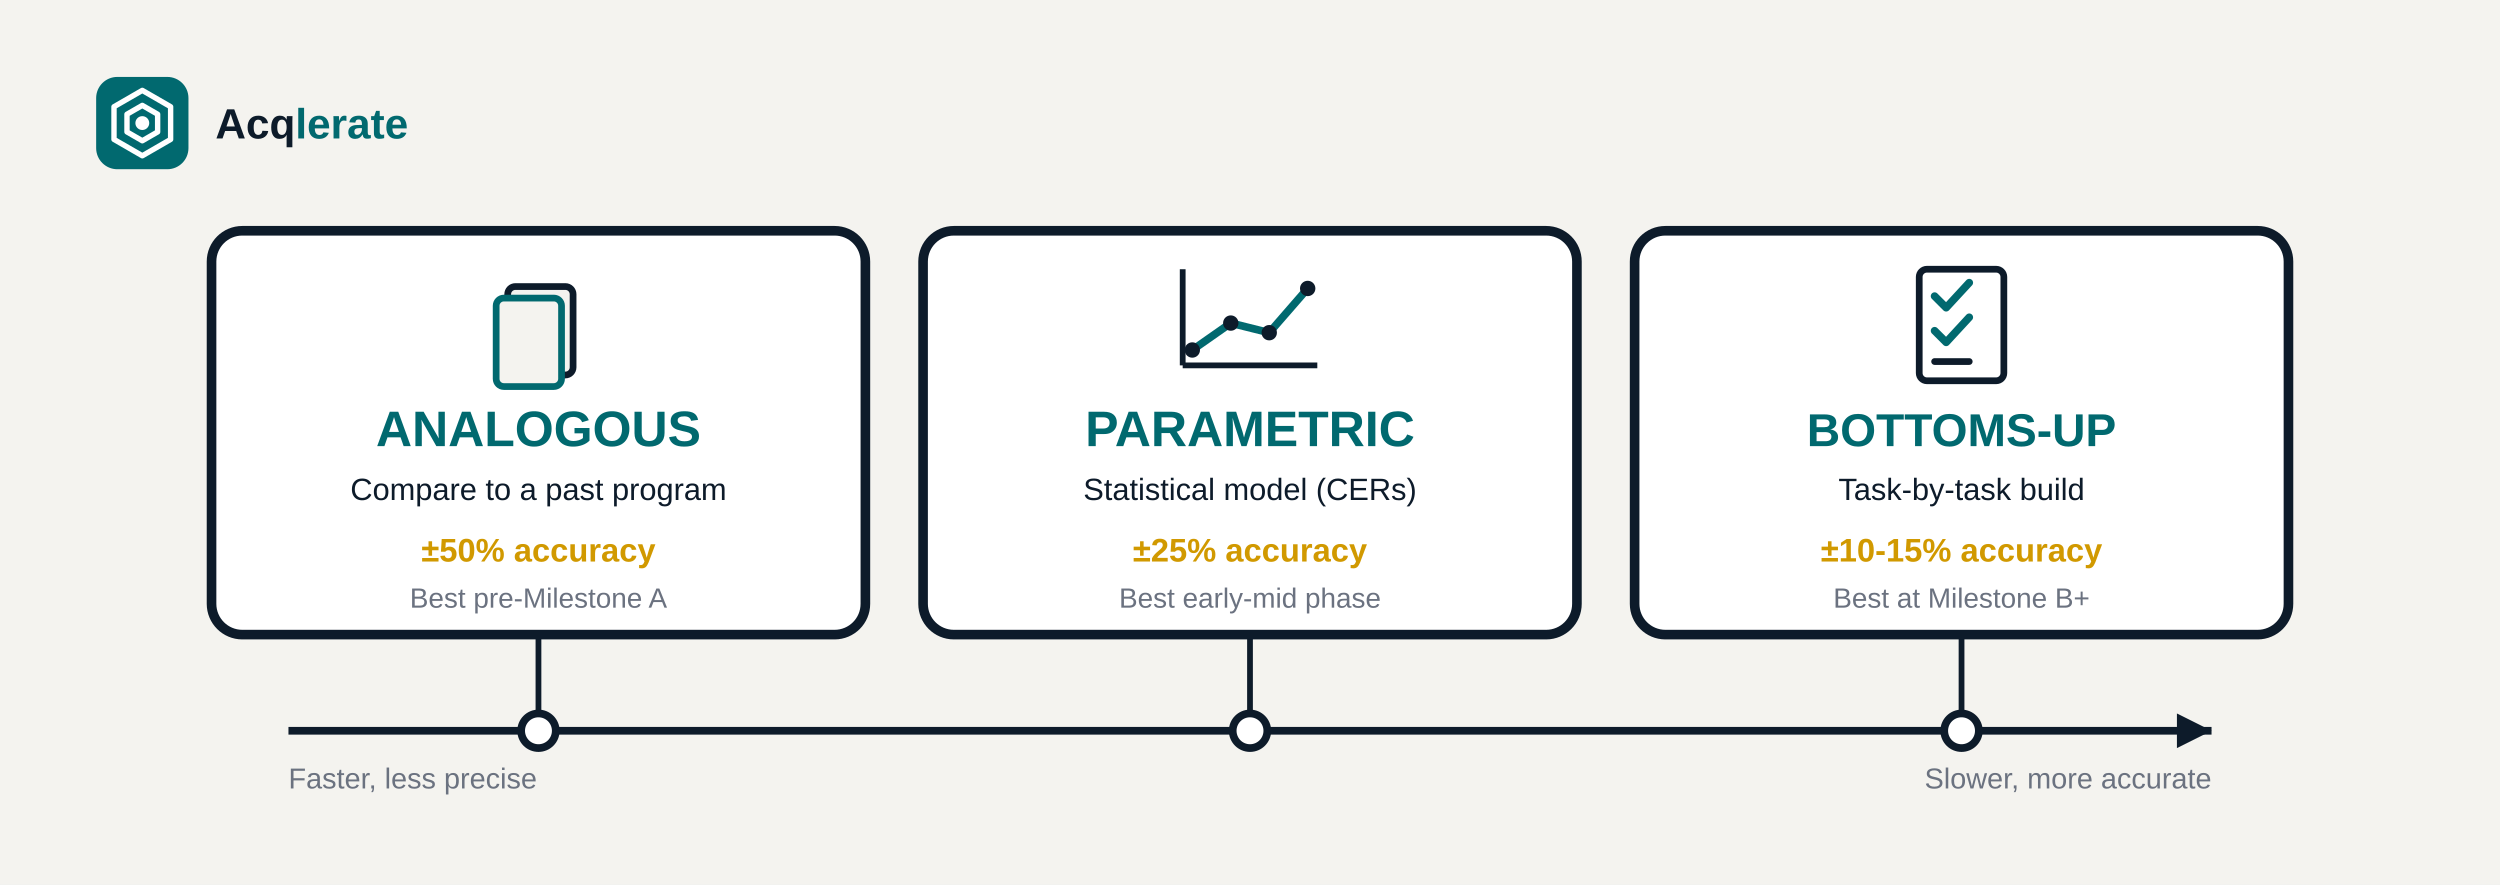
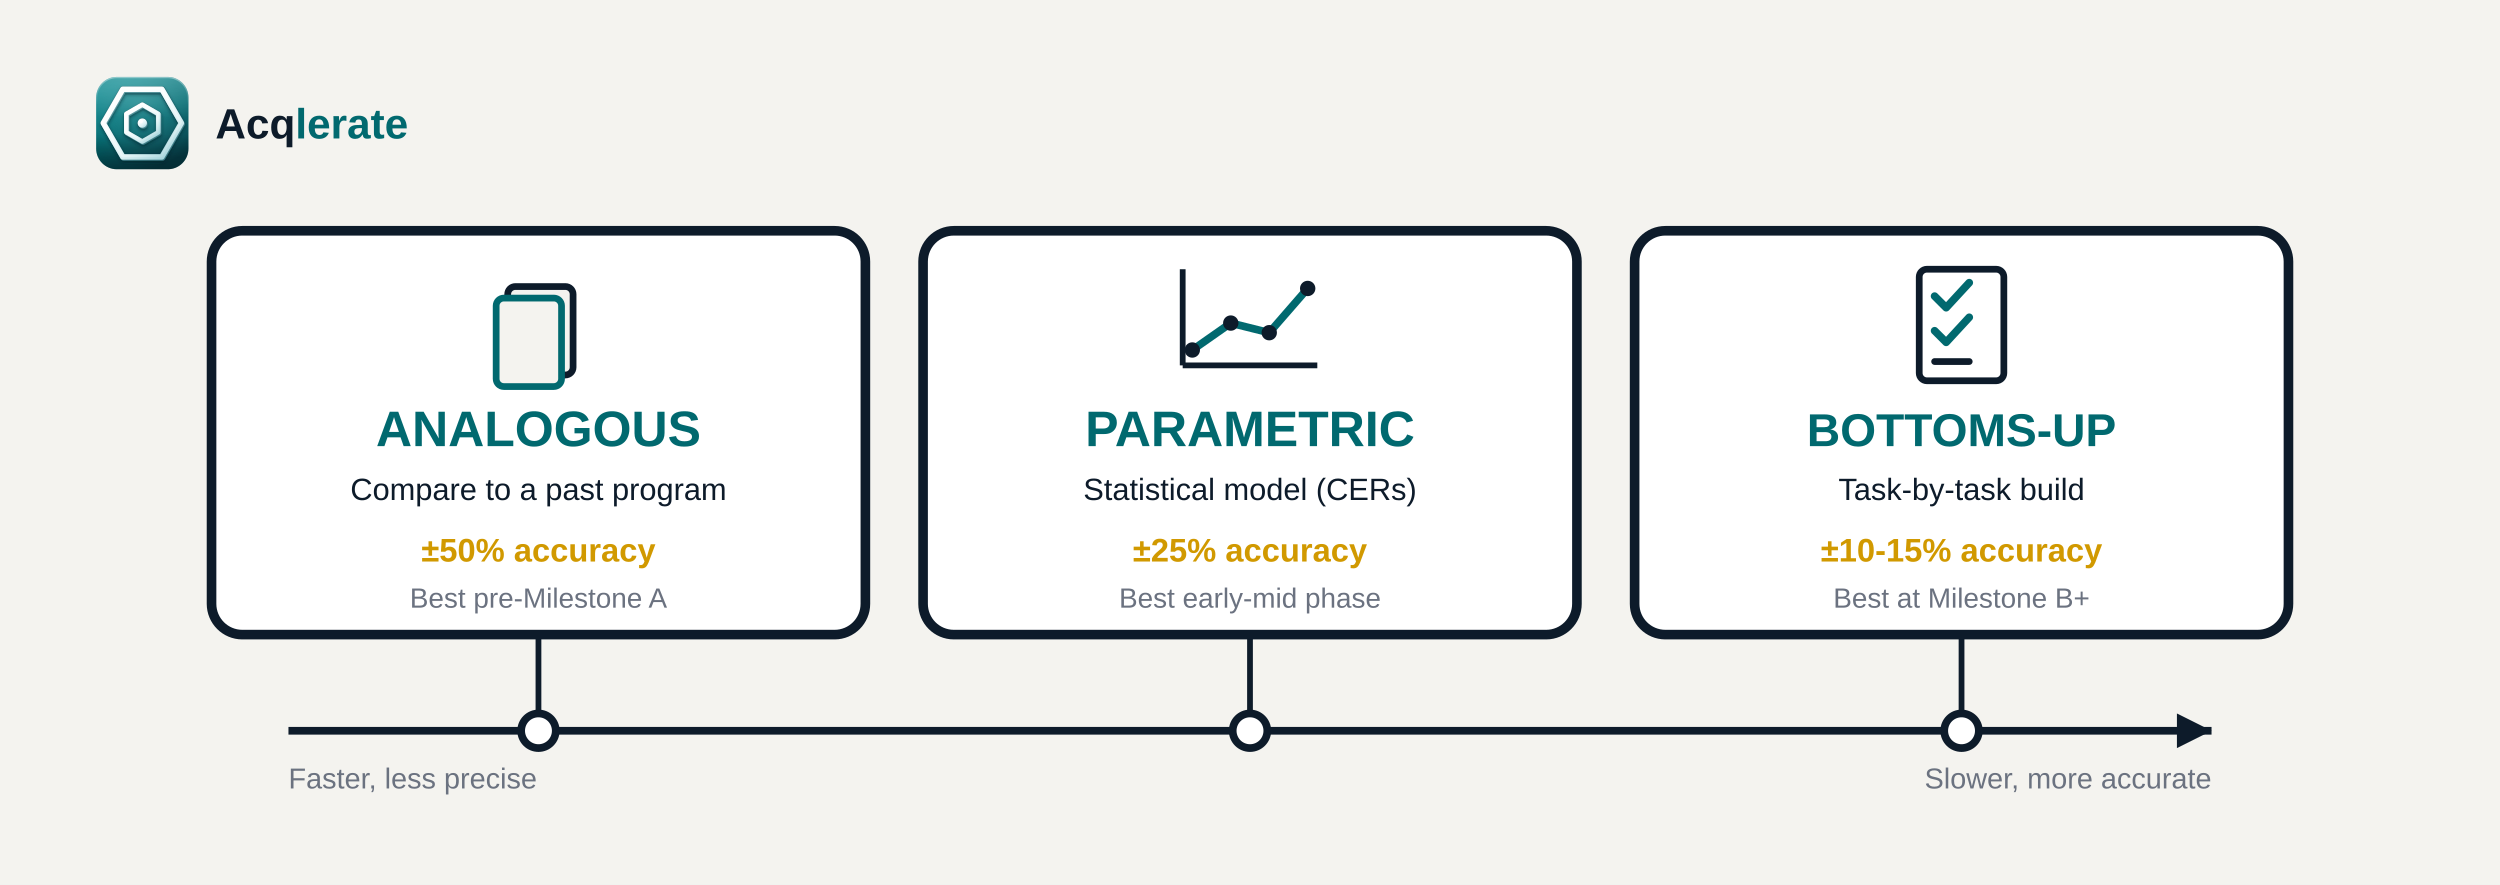
<svg xmlns="http://www.w3.org/2000/svg" viewBox="0 0 1300 460" width="1300" height="460">
  <rect width="1300" height="460" fill="#F4F3EF" />
  <g transform="translate(50,40)">
-     <rect x="0" y="0" width="48" height="48" rx="11" fill="#01696F" />
-     <polygon points="24.0,7.0 38.72,15.5 38.72,32.5 24.0,41.0 9.28,32.5 9.28,15.5" fill="none" stroke="#FFFFFF" stroke-width="2.8" stroke-linejoin="round" />
-     <polygon points="24.0,14.8 31.97,19.4 31.97,28.6 24.0,33.2 16.03,28.6 16.03,19.4" fill="none" stroke="#FFFFFF" stroke-width="2.8" stroke-linejoin="round" />
-     <circle cx="24" cy="24" r="3.6" fill="#FFFFFF" />
+     <svg x="0" y="0" width="48" height="48" viewBox="0 0 1024 1024">
+       <defs>
+         <linearGradient id="tileBg" x1="0.288" y1="0.045" x2="0.712" y2="0.955">
+           <stop offset="0" stop-color="#0b868c" />
+           <stop offset="0.47" stop-color="#01696f" />
+           <stop offset="1" stop-color="#063c46" />
+         </linearGradient>
+         <radialGradient id="bloom" gradientUnits="userSpaceOnUse" cx="471.04" cy="307.2" r="798.72" gradientTransform="matrix(1 0 0 0.8718 0 39.38)">
+           <stop offset="0" stop-color="#7ecfd6" stop-opacity="0.30" />
+           <stop offset="0.75" stop-color="#7ecfd6" stop-opacity="0.06" />
+           <stop offset="1" stop-color="#7ecfd6" stop-opacity="0" />
+         </radialGradient>
+         <linearGradient id="sheen" x1="0" y1="0" x2="0" y2="0.44">
+           <stop offset="0" stop-color="#ffffff" stop-opacity="0.20" />
+           <stop offset="1" stop-color="#ffffff" stop-opacity="0" />
+         </linearGradient>
+         <linearGradient id="rim" x1="0" y1="0" x2="0" y2="0.30">
+           <stop offset="0" stop-color="#ffffff" stop-opacity="0.38" />
+           <stop offset="1" stop-color="#ffffff" stop-opacity="0" />
+         </linearGradient>
+         <linearGradient id="foot" x1="0" y1="0.62" x2="0" y2="1">
+           <stop offset="0" stop-color="#001418" stop-opacity="0" />
+           <stop offset="1" stop-color="#001418" stop-opacity="0.40" />
+         </linearGradient>
+         <clipPath id="tileClip">
+           <rect width="1024" height="1024" rx="229.07" ry="229.07" />
+         </clipPath>
+       </defs>
+       <g clip-path="url(#tileClip)">
+         <rect width="1024" height="1024" fill="url(#tileBg)" />
+         <rect width="1024" height="1024" fill="url(#bloom)" />
+         <rect width="1024" height="1024" fill="url(#sheen)" />
+         <rect width="1024" height="1024" fill="url(#foot)" />
+         <rect x="7" y="7" width="1010" height="1010" rx="222.07" ry="222.07" fill="none" stroke="url(#rim)" stroke-width="14" />
+         <svg x="40.96" y="40.96" width="942.08" height="942.08" viewBox="0 0 200 200" overflow="visible">
+           <defs>
+             <linearGradient id="sgm" x1="0.12" y1="0.02" x2="0.86" y2="0.98">
+               <stop offset="0" stop-color="#ffffff" />
+               <stop offset="0.34" stop-color="#f6fdfe" />
+               <stop offset="0.68" stop-color="#ddf2f5" />
+               <stop offset="1" stop-color="#a5d4db" />
+             </linearGradient>
+             <linearGradient id="slm" x1="0.1" y1="0" x2="0.9" y2="1">
+               <stop offset="0" stop-color="#5d9aa2" />
+               <stop offset="1" stop-color="#3d7c86" />
+             </linearGradient>
+             <linearGradient id="shm" x1="0" y1="0" x2="0.75" y2="1">
+               <stop offset="0" stop-color="#ffffff" stop-opacity="1" />
+               <stop offset="0.46" stop-color="#ffffff" stop-opacity="0.62" />
+               <stop offset="1" stop-color="#ffffff" stop-opacity="0.10" />
+             </linearGradient>
+             <filter id="sdm" x="-35%" y="-35%" width="170%" height="170%">
+               <feDropShadow dx="0.6" dy="4.6" stdDeviation="4.2" flood-color="#01262c" flood-opacity="0.52" />
+             </filter>
+           </defs>
+           <g filter="url(#sdm)">
+             <g transform="translate(0.4,0.9)" fill="none" stroke="#023f47" stroke-linejoin="round" stroke-linecap="round" opacity="0.55">
+               <polygon points="192.00,100.00 146.00,179.67 54.00,179.67 8.00,100.00 54.00,20.33 146.00,20.33" stroke-width="15.80" />
+               <polygon points="137.59,121.70 100.00,143.40 62.41,121.70 62.41,78.30 100.00,56.60 137.59,78.30" stroke-width="13.60" />
+             </g>
+             <g transform="translate(1.8,2.3)" fill="none" stroke="url(#slm)" stroke-linejoin="round" stroke-linecap="round">
+               <polygon points="192.00,100.00 146.00,179.67 54.00,179.67 8.00,100.00 54.00,20.33 146.00,20.33" stroke-width="13.0" />
+               <polygon points="137.59,121.70 100.00,143.40 62.41,121.70 62.41,78.30 100.00,56.60 137.59,78.30" stroke-width="11.0" />
+             </g>
+             <g fill="none" stroke="url(#sgm)" stroke-linejoin="round" stroke-linecap="round">
+               <polygon points="192.00,100.00 146.00,179.67 54.00,179.67 8.00,100.00 54.00,20.33 146.00,20.33" stroke-width="13.0" />
+               <polygon points="137.59,121.70 100.00,143.40 62.41,121.70 62.41,78.30 100.00,56.60 137.59,78.30" stroke-width="11.0" />
+             </g>
+             <circle cx="100.4" cy="100.9" r="12.30" fill="#023f47" opacity="0.55" />
+             <circle cx="101.8" cy="102.3" r="11.0" fill="url(#slm)" />
+             <circle cx="100" cy="100" r="11.0" fill="url(#sgm)" />
+             <g transform="translate(-1.1,-1.7)" fill="none" stroke="url(#shm)" stroke-linejoin="round" stroke-linecap="round">
+               <polygon points="192.00,100.00 146.00,179.67 54.00,179.67 8.00,100.00 54.00,20.33 146.00,20.33" stroke-width="4.94" />
+               <polygon points="137.59,121.70 100.00,143.40 62.41,121.70 62.41,78.30 100.00,56.60 137.59,78.30" stroke-width="4.18" />
+             </g>
+             <circle cx="96.70" cy="96.04" r="4.84" fill="#ffffff" opacity="0.85" />
+           </g>
+         </svg>
+       </g>
+     </svg>
    <text x="62" y="32" font-family="Arial, sans-serif" font-size="22" font-weight="700" fill="#0D1B2A">Acq<tspan fill="#01696F">lerate</tspan>
    </text>
  </g>
  <line x1="150" y1="380" x2="1150" y2="380" stroke="#0D1B2A" stroke-width="4" />
  <polygon points="1150,380 1132,371 1132,389" fill="#0D1B2A" />
  <text x="150" y="410" font-family="Arial, sans-serif" font-size="15" fill="#6B7280" text-anchor="start">Faster, less precise</text>
  <text x="1150" y="410" font-family="Arial, sans-serif" font-size="15" fill="#6B7280" text-anchor="end">Slower, more accurate</text>
  <g transform="translate(110,120)">
    <rect x="0" y="0" width="340" height="210" rx="16" fill="#FFFFFF" stroke="#0D1B2A" stroke-width="5" />
    <g transform="translate(148,25)">
      <rect x="6" y="4" width="34" height="46" rx="4" fill="#F4F3EF" stroke="#0D1B2A" stroke-width="3.5" />
      <rect x="0" y="10" width="34" height="46" rx="4" fill="#F4F3EF" stroke="#01696F" stroke-width="3.5" />
    </g>
    <text x="170" y="112" font-family="Arial, sans-serif" font-size="26" font-weight="800" fill="#01696F" text-anchor="middle">ANALOGOUS</text>
    <text x="170" y="140" font-family="Arial, sans-serif" font-size="16" fill="#0D1B2A" text-anchor="middle">Compare to a past program</text>
    <text x="170" y="172" font-family="Arial, sans-serif" font-size="17" font-weight="700" fill="#D19900" text-anchor="middle">±50% accuracy</text>
    <text x="170" y="196" font-family="Arial, sans-serif" font-size="14.5" fill="#6B7280" text-anchor="middle">Best pre-Milestone A</text>
  </g>
  <line x1="280" y1="330" x2="280" y2="380" stroke="#0D1B2A" stroke-width="3" />
  <circle cx="280" cy="380" r="9" fill="#FFFFFF" stroke="#0D1B2A" stroke-width="4" />
  <g transform="translate(480,120)">
    <rect x="0" y="0" width="340" height="210" rx="16" fill="#FFFFFF" stroke="#0D1B2A" stroke-width="5" />
    <g transform="translate(135,20)">
      <line x1="0" y1="50" x2="70" y2="50" stroke="#0D1B2A" stroke-width="3" />
      <line x1="0" y1="0" x2="0" y2="50" stroke="#0D1B2A" stroke-width="3" />
      <polyline points="5,42 25,28 45,33 65,10" fill="none" stroke="#01696F" stroke-width="4" stroke-linejoin="round" stroke-linecap="round" />
      <circle cx="5" cy="42" r="4" fill="#0D1B2A" />
      <circle cx="25" cy="28" r="4" fill="#0D1B2A" />
      <circle cx="45" cy="33" r="4" fill="#0D1B2A" />
      <circle cx="65" cy="10" r="4" fill="#0D1B2A" />
    </g>
    <text x="170" y="112" font-family="Arial, sans-serif" font-size="26" font-weight="800" fill="#01696F" text-anchor="middle">PARAMETRIC</text>
    <text x="170" y="140" font-family="Arial, sans-serif" font-size="16" fill="#0D1B2A" text-anchor="middle">Statistical model (CERs)</text>
    <text x="170" y="172" font-family="Arial, sans-serif" font-size="17" font-weight="700" fill="#D19900" text-anchor="middle">±25% accuracy</text>
    <text x="170" y="196" font-family="Arial, sans-serif" font-size="14.5" fill="#6B7280" text-anchor="middle">Best early-mid phase</text>
  </g>
  <line x1="650" y1="330" x2="650" y2="380" stroke="#0D1B2A" stroke-width="3" />
  <circle cx="650" cy="380" r="9" fill="#FFFFFF" stroke="#0D1B2A" stroke-width="4" />
  <g transform="translate(850,120)">
    <rect x="0" y="0" width="340" height="210" rx="16" fill="#FFFFFF" stroke="#0D1B2A" stroke-width="5" />
    <g transform="translate(148,20)">
      <rect x="0" y="0" width="44" height="58" rx="4" fill="none" stroke="#0D1B2A" stroke-width="3.5" />
      <path d="M8 14 l6 6 l12 -13" fill="none" stroke="#01696F" stroke-width="4" stroke-linecap="round" stroke-linejoin="round" />
      <path d="M8 32 l6 6 l12 -13" fill="none" stroke="#01696F" stroke-width="4" stroke-linecap="round" stroke-linejoin="round" />
      <line x1="8" y1="48" x2="26" y2="48" stroke="#0D1B2A" stroke-width="3.5" stroke-linecap="round" />
    </g>
    <text x="170" y="112" font-family="Arial, sans-serif" font-size="24" font-weight="800" fill="#01696F" text-anchor="middle">BOTTOMS-UP</text>
    <text x="170" y="140" font-family="Arial, sans-serif" font-size="16" fill="#0D1B2A" text-anchor="middle">Task-by-task build</text>
    <text x="170" y="172" font-family="Arial, sans-serif" font-size="17" font-weight="700" fill="#D19900" text-anchor="middle">±10-15% accuracy</text>
    <text x="170" y="196" font-family="Arial, sans-serif" font-size="14.5" fill="#6B7280" text-anchor="middle">Best at Milestone B+</text>
  </g>
  <line x1="1020" y1="330" x2="1020" y2="380" stroke="#0D1B2A" stroke-width="3" />
  <circle cx="1020" cy="380" r="9" fill="#FFFFFF" stroke="#0D1B2A" stroke-width="4" />
</svg>
